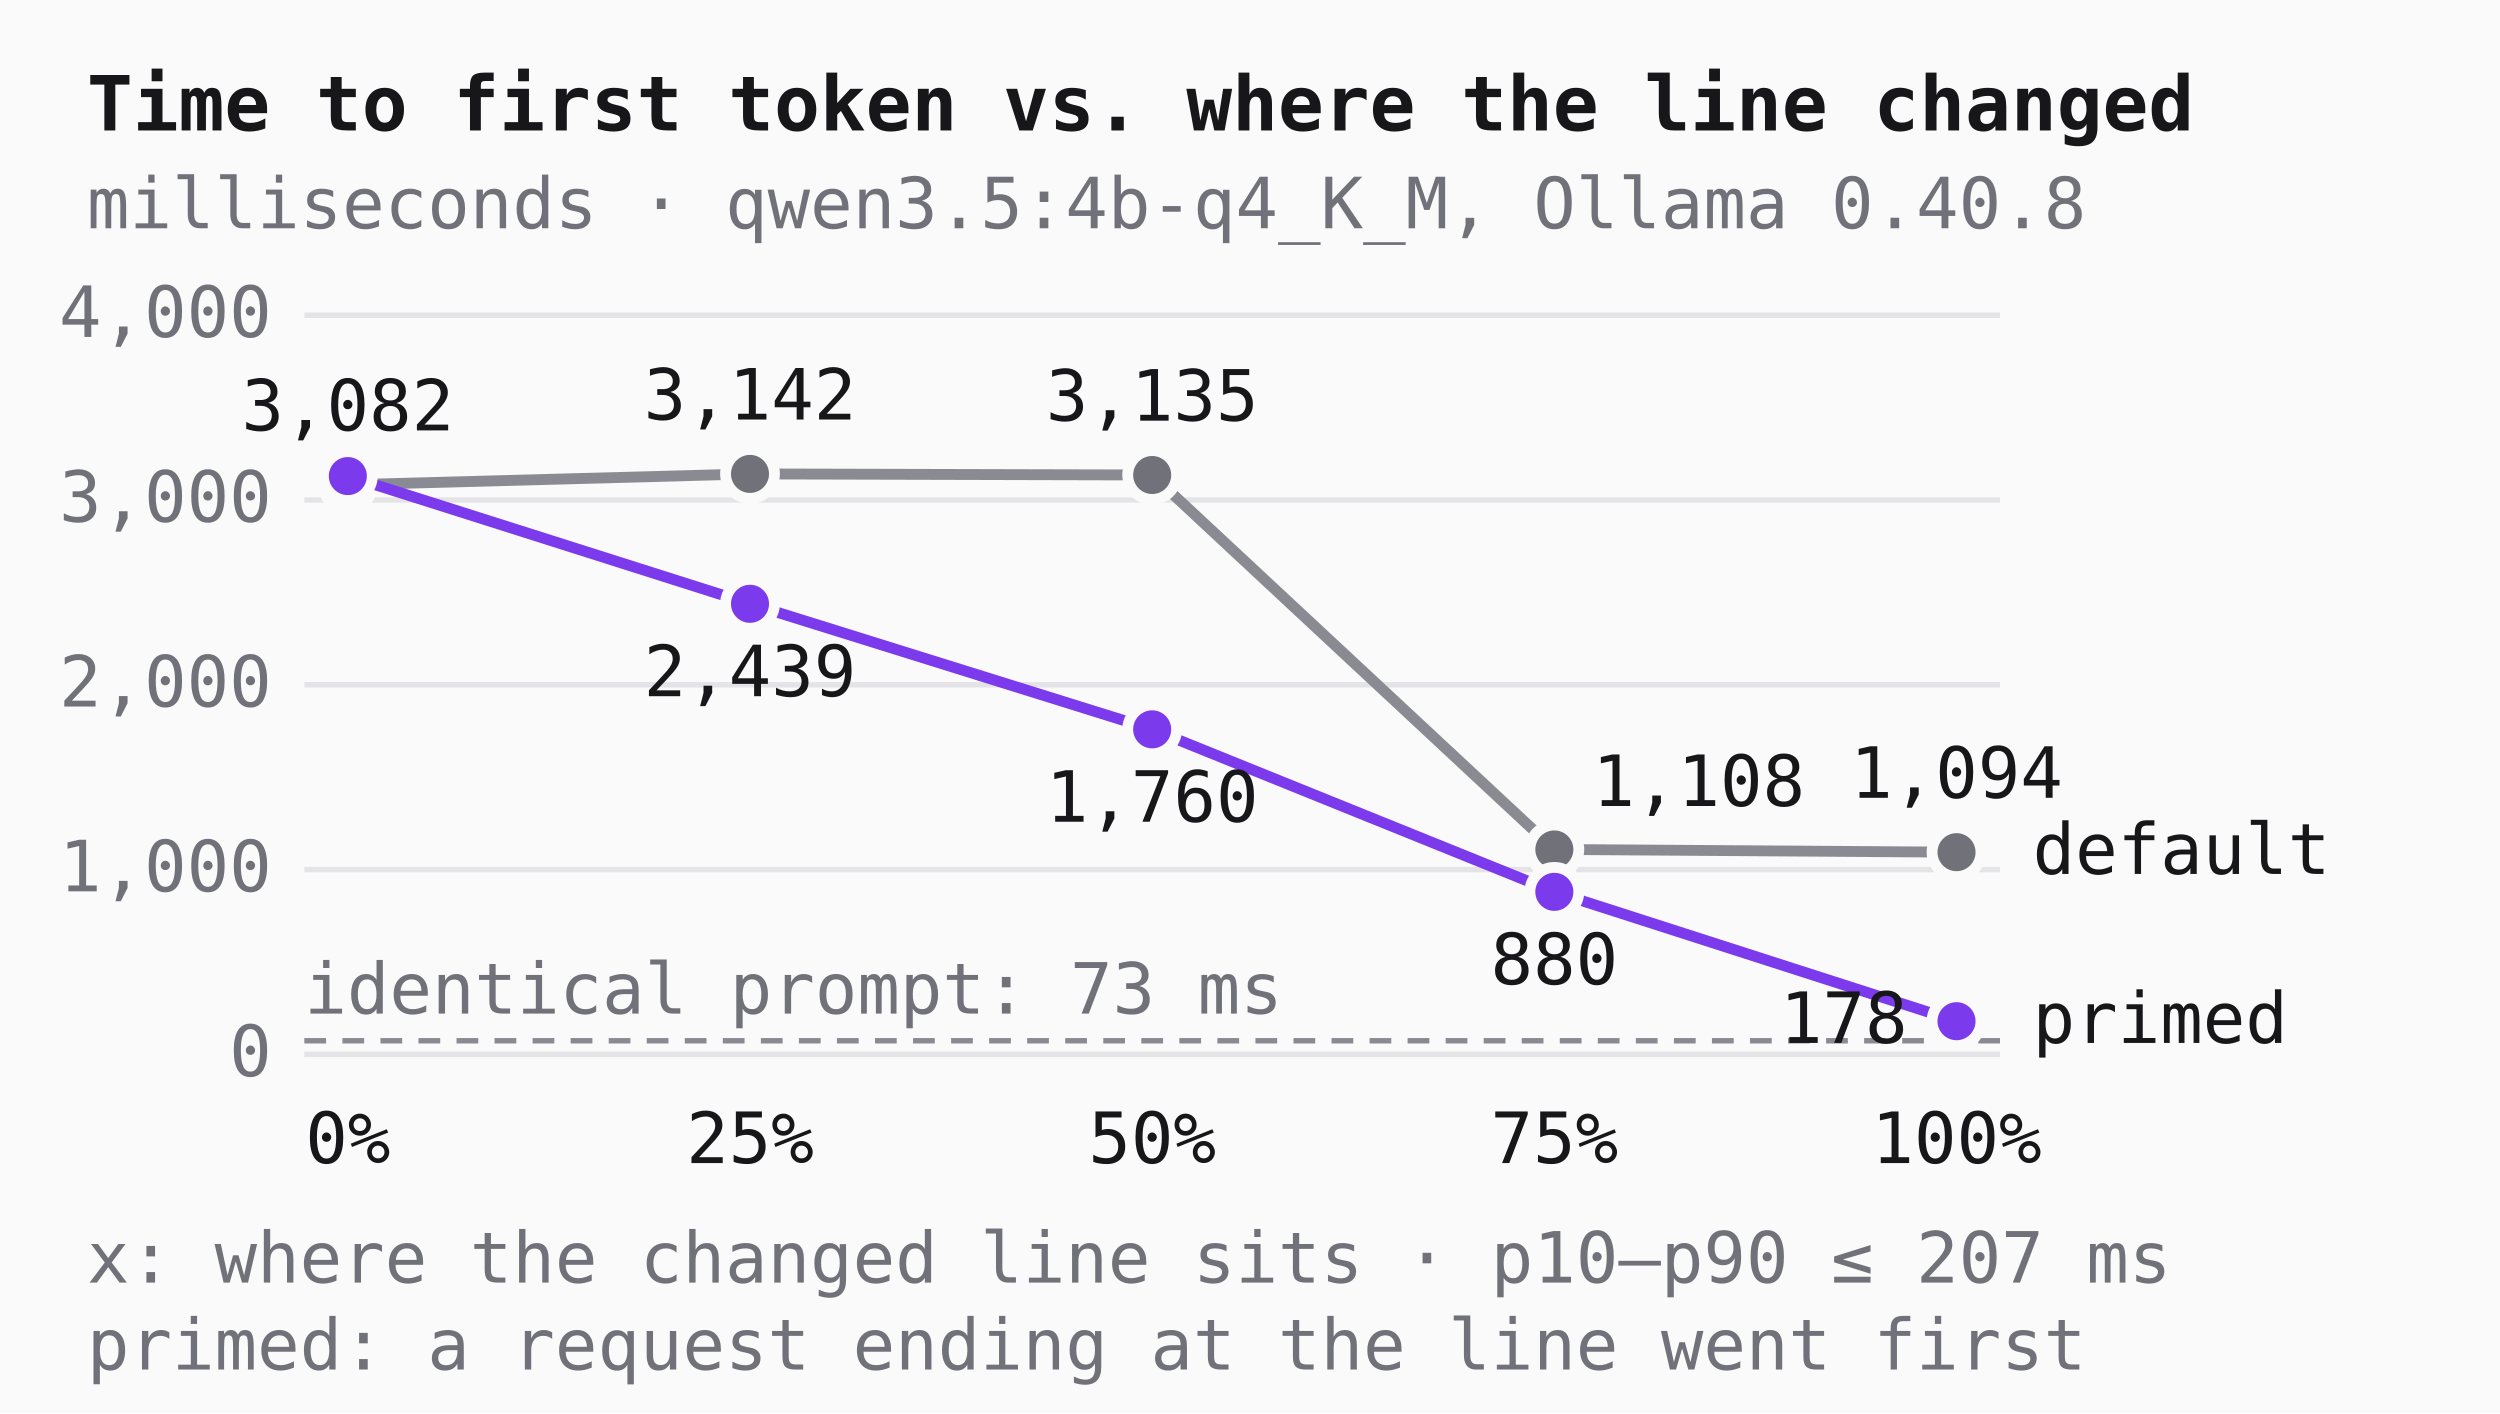
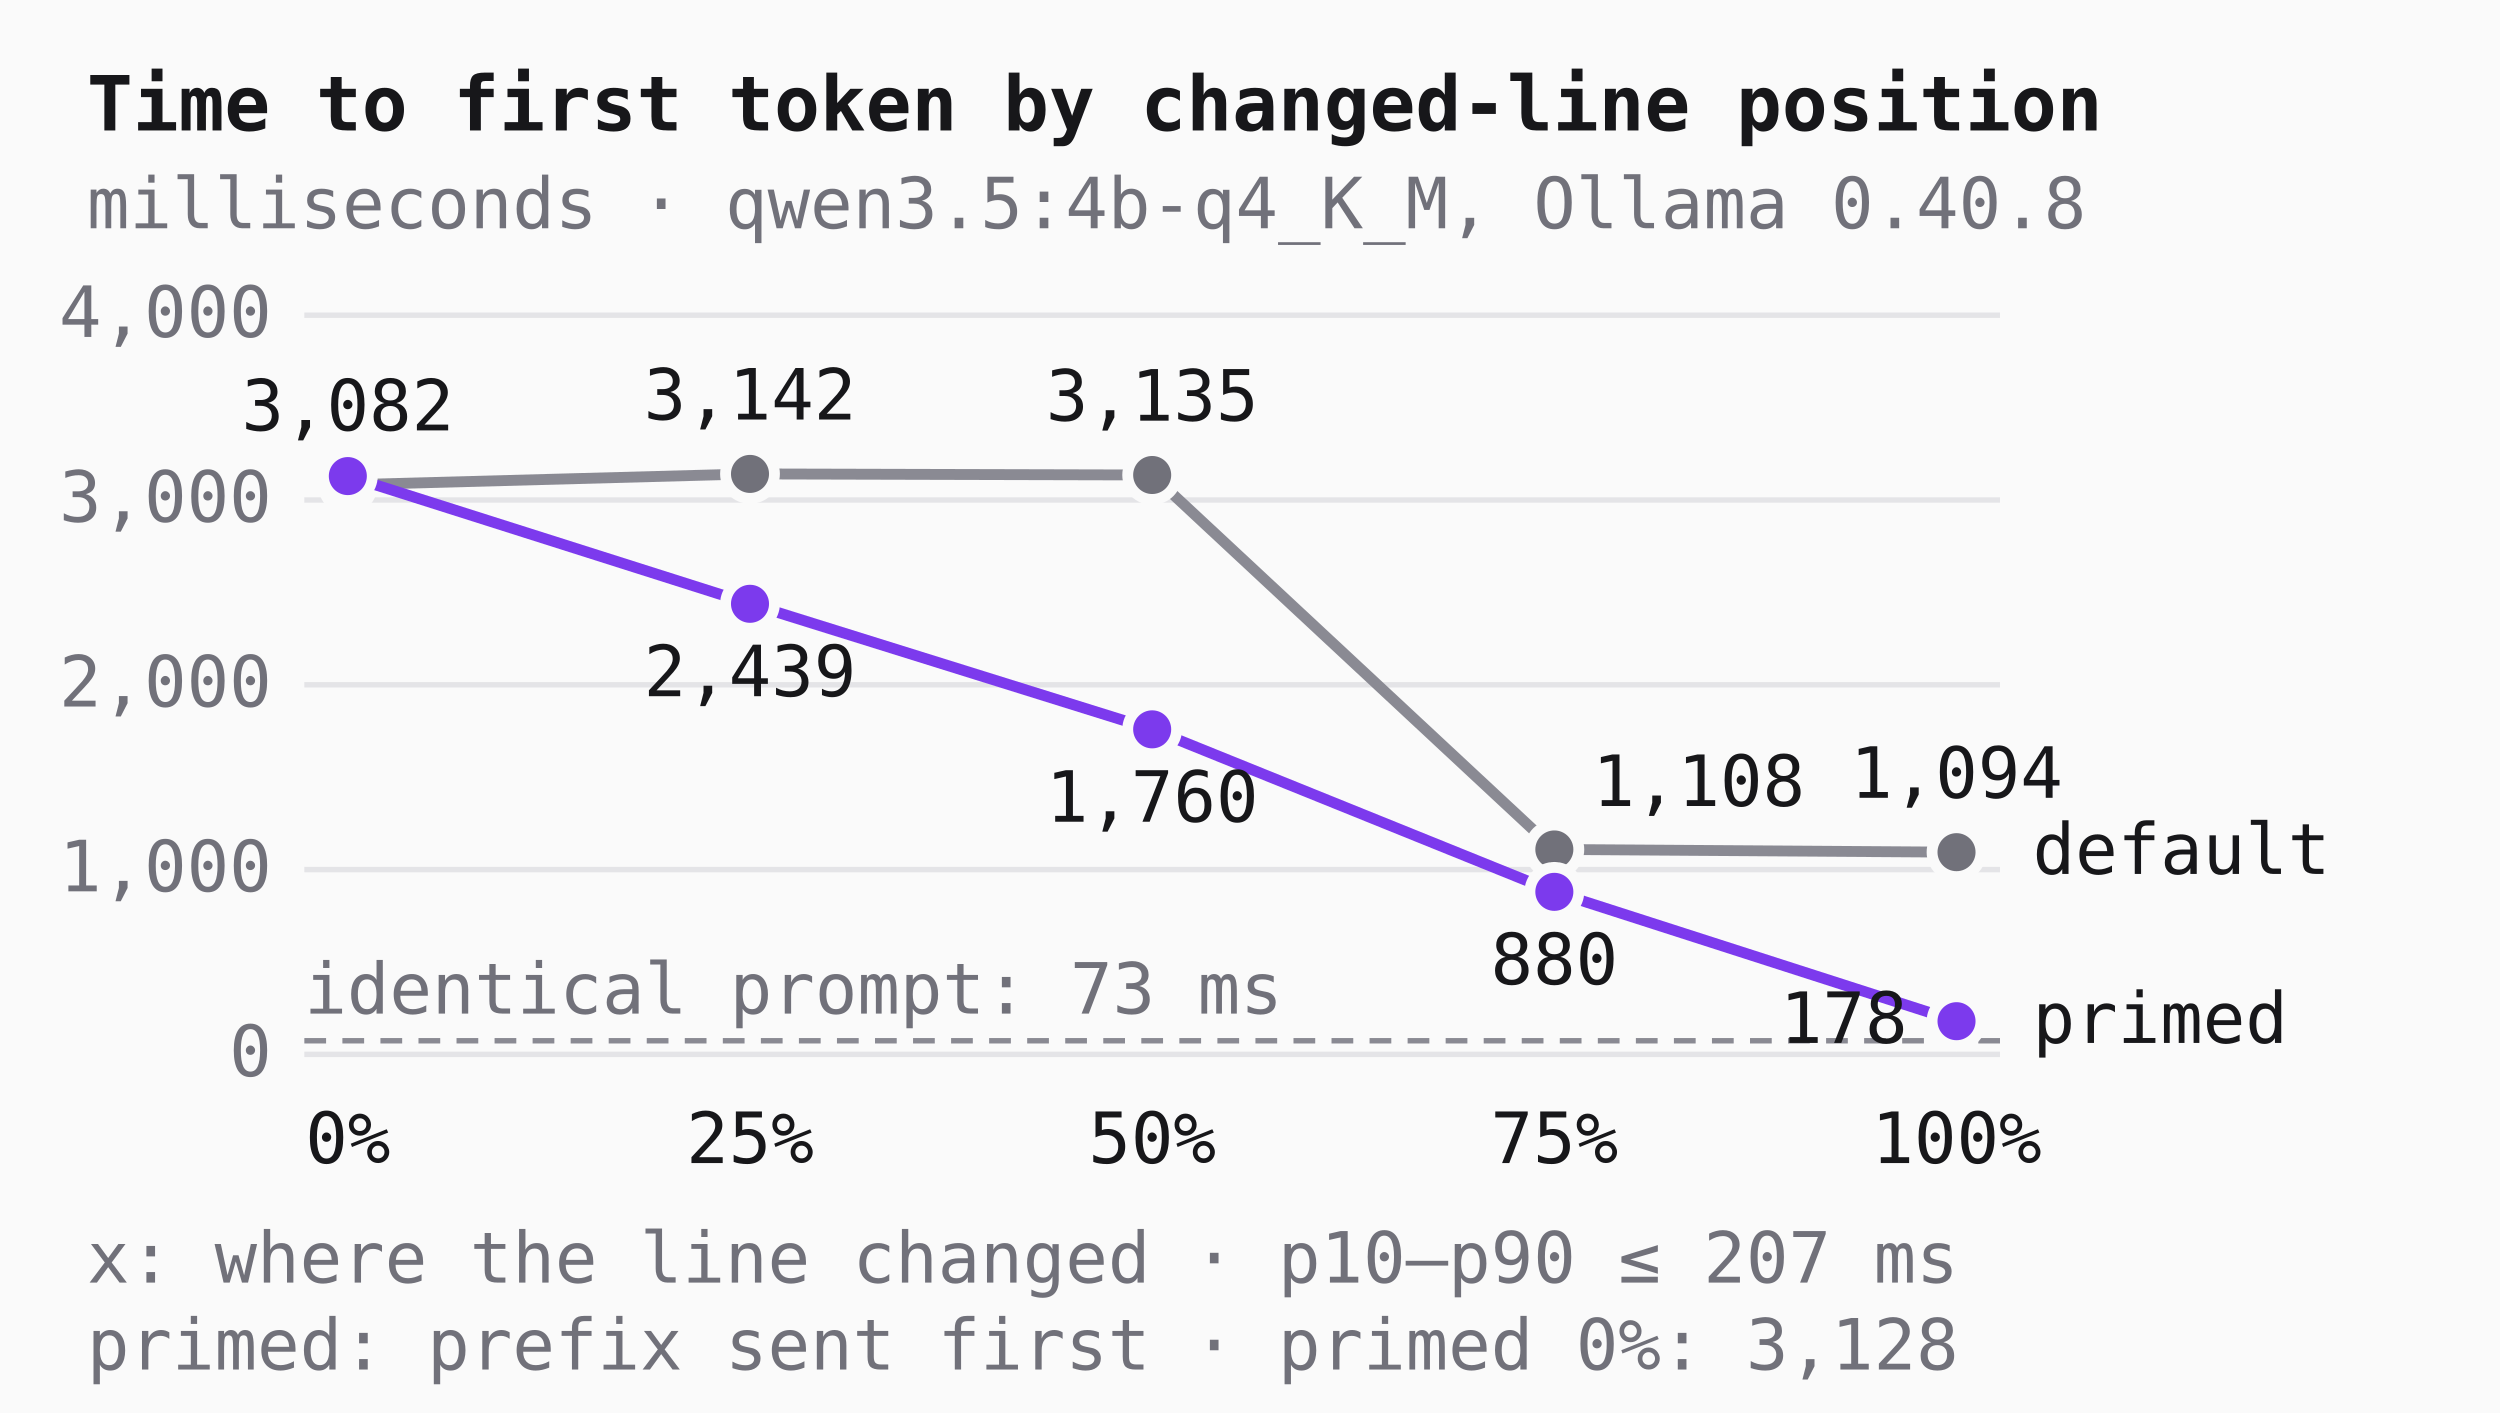
<svg xmlns="http://www.w3.org/2000/svg" viewBox="0 0 460 260" width="460" height="260" role="img">
  <style>
  .bg{fill:#FAFAFA} .ink{fill:#17171A} .mut{fill:#71717A}
  .grid{stroke:#E4E4E7;stroke-width:1} .ref{stroke:#8A8A93;stroke-width:1;stroke-dasharray:4 3}
  .ln{fill:none;stroke-width:2} .dl{stroke:#8A8A93} .pl{stroke:#7C3AED}
  .wh{stroke:#17171A;stroke-width:1.5}
  .pt{stroke:#FAFAFA;stroke-width:2} .d{fill:#71717A} .p{fill:#7C3AED}
  text{font-family:ui-monospace,SFMono-Regular,Menlo,Consolas,monospace;font-size:13px}
  .h{font-size:14px;font-weight:600}
  @media (prefers-color-scheme: dark) {
    .bg{fill:#18181B} .ink{fill:#F4F4F5} .mut{fill:#A1A1AA}
    .grid{stroke:#3F3F46} .ref{stroke:#71717A} .dl{stroke:#71717A} .pl{stroke:#9061F9}
    .wh{stroke:#F4F4F5} .pt{stroke:#18181B} .d{fill:#A1A1AA} .p{fill:#9061F9}
  }
</style>
  <rect class="bg" width="460" height="260" />
-   <text class="ink h" x="16" y="24">Time to first token vs. where the line changed</text>
+   <text class="ink h" x="16" y="24">Time to first token by changed-line position</text>
  <text class="mut" x="16" y="42">milliseconds · qwen3.5:4b-q4_K_M, Ollama 0.40.8</text>
  <line class="grid" x1="56" x2="368" y1="194.0" y2="194.0" />
  <text class="mut" x="50" y="198.0" text-anchor="end">0</text>
  <line class="grid" x1="56" x2="368" y1="160.0" y2="160.0" />
  <text class="mut" x="50" y="164.0" text-anchor="end">1,000</text>
  <line class="grid" x1="56" x2="368" y1="126.0" y2="126.0" />
  <text class="mut" x="50" y="130.0" text-anchor="end">2,000</text>
  <line class="grid" x1="56" x2="368" y1="92.0" y2="92.0" />
  <text class="mut" x="50" y="96.0" text-anchor="end">3,000</text>
  <line class="grid" x1="56" x2="368" y1="58.0" y2="58.0" />
  <text class="mut" x="50" y="62.0" text-anchor="end">4,000</text>
  <line class="ref" x1="56" x2="368" y1="191.5" y2="191.5" />
  <text class="mut" x="56" y="186.5">identical prompt: 73 ms</text>
  <polyline class="ln dl" points="64.0,89.2 138.0,87.2 212.0,87.4 286.0,156.3 360.0,156.8" />
  <line class="wh" x1="64.0" x2="64.0" y1="89.6" y2="87.5" />
  <circle class="pt d" cx="64.0" cy="89.2" r="4.5" />
  <text class="ink" x="64.0" y="79.2" text-anchor="middle">3,082</text>
  <line class="wh" x1="138.0" x2="138.0" y1="87.2" y2="86.9" />
  <circle class="pt d" cx="138.0" cy="87.2" r="4.5" />
  <text class="ink" x="138.0" y="77.2" text-anchor="middle">3,142</text>
  <line class="wh" x1="212.0" x2="212.0" y1="88.0" y2="86.8" />
  <circle class="pt d" cx="212.0" cy="87.4" r="4.5" />
  <text class="ink" x="212.0" y="77.4" text-anchor="middle">3,135</text>
  <line class="wh" x1="286.0" x2="286.0" y1="157.1" y2="154.2" />
  <circle class="pt d" cx="286.0" cy="156.3" r="4.5" />
  <text class="ink" x="293.0" y="148.3" text-anchor="start">1,108</text>
  <line class="wh" x1="360.0" x2="360.0" y1="157.1" y2="156.5" />
  <circle class="pt d" cx="360.0" cy="156.8" r="4.5" />
  <text class="ink" x="360.0" y="146.8" text-anchor="middle">1,094</text>
  <text class="ink" x="374" y="160.8">default</text>
  <polyline class="ln pl" points="64.0,87.6 138.0,111.1 212.0,134.2 286.0,164.1 360.0,187.9" />
  <line class="wh" x1="64.0" x2="64.0" y1="88.9" y2="87.3" />
  <circle class="pt p" cx="64.0" cy="87.6" r="4.5" />
  <line class="wh" x1="138.0" x2="138.0" y1="111.2" y2="108.9" />
  <circle class="pt p" cx="138.0" cy="111.1" r="4.5" />
  <text class="ink" x="138.0" y="128.1" text-anchor="middle">2,439</text>
  <line class="wh" x1="212.0" x2="212.0" y1="134.8" y2="133.5" />
  <circle class="pt p" cx="212.0" cy="134.2" r="4.5" />
  <text class="ink" x="212.0" y="151.2" text-anchor="middle">1,760</text>
  <line class="wh" x1="286.0" x2="286.0" y1="165.7" y2="158.6" />
  <circle class="pt p" cx="286.0" cy="164.1" r="4.5" />
  <text class="ink" x="286.0" y="181.1" text-anchor="middle">880</text>
  <line class="wh" x1="360.0" x2="360.0" y1="188.4" y2="187.3" />
  <circle class="pt p" cx="360.0" cy="187.9" r="4.5" />
  <text class="ink" x="351.0" y="191.9" text-anchor="end">178</text>
  <text class="ink" x="374" y="191.9">primed</text>
  <text class="ink" x="64.0" y="214" text-anchor="middle">0%</text>
  <text class="ink" x="138.0" y="214" text-anchor="middle">25%</text>
  <text class="ink" x="212.0" y="214" text-anchor="middle">50%</text>
  <text class="ink" x="286.0" y="214" text-anchor="middle">75%</text>
  <text class="ink" x="360.0" y="214" text-anchor="middle">100%</text>
-   <text class="mut" x="16" y="236">x: where the changed line sits · p10–p90 ≤ 207 ms</text>
-   <text class="mut" x="16" y="252">primed: a request ending at the line went first</text>
+   <text class="mut" x="16" y="236">x: where the line changed · p10–p90 ≤ 207 ms</text>
+   <text class="mut" x="16" y="252">primed: prefix sent first · primed 0%: 3,128</text>
</svg>
